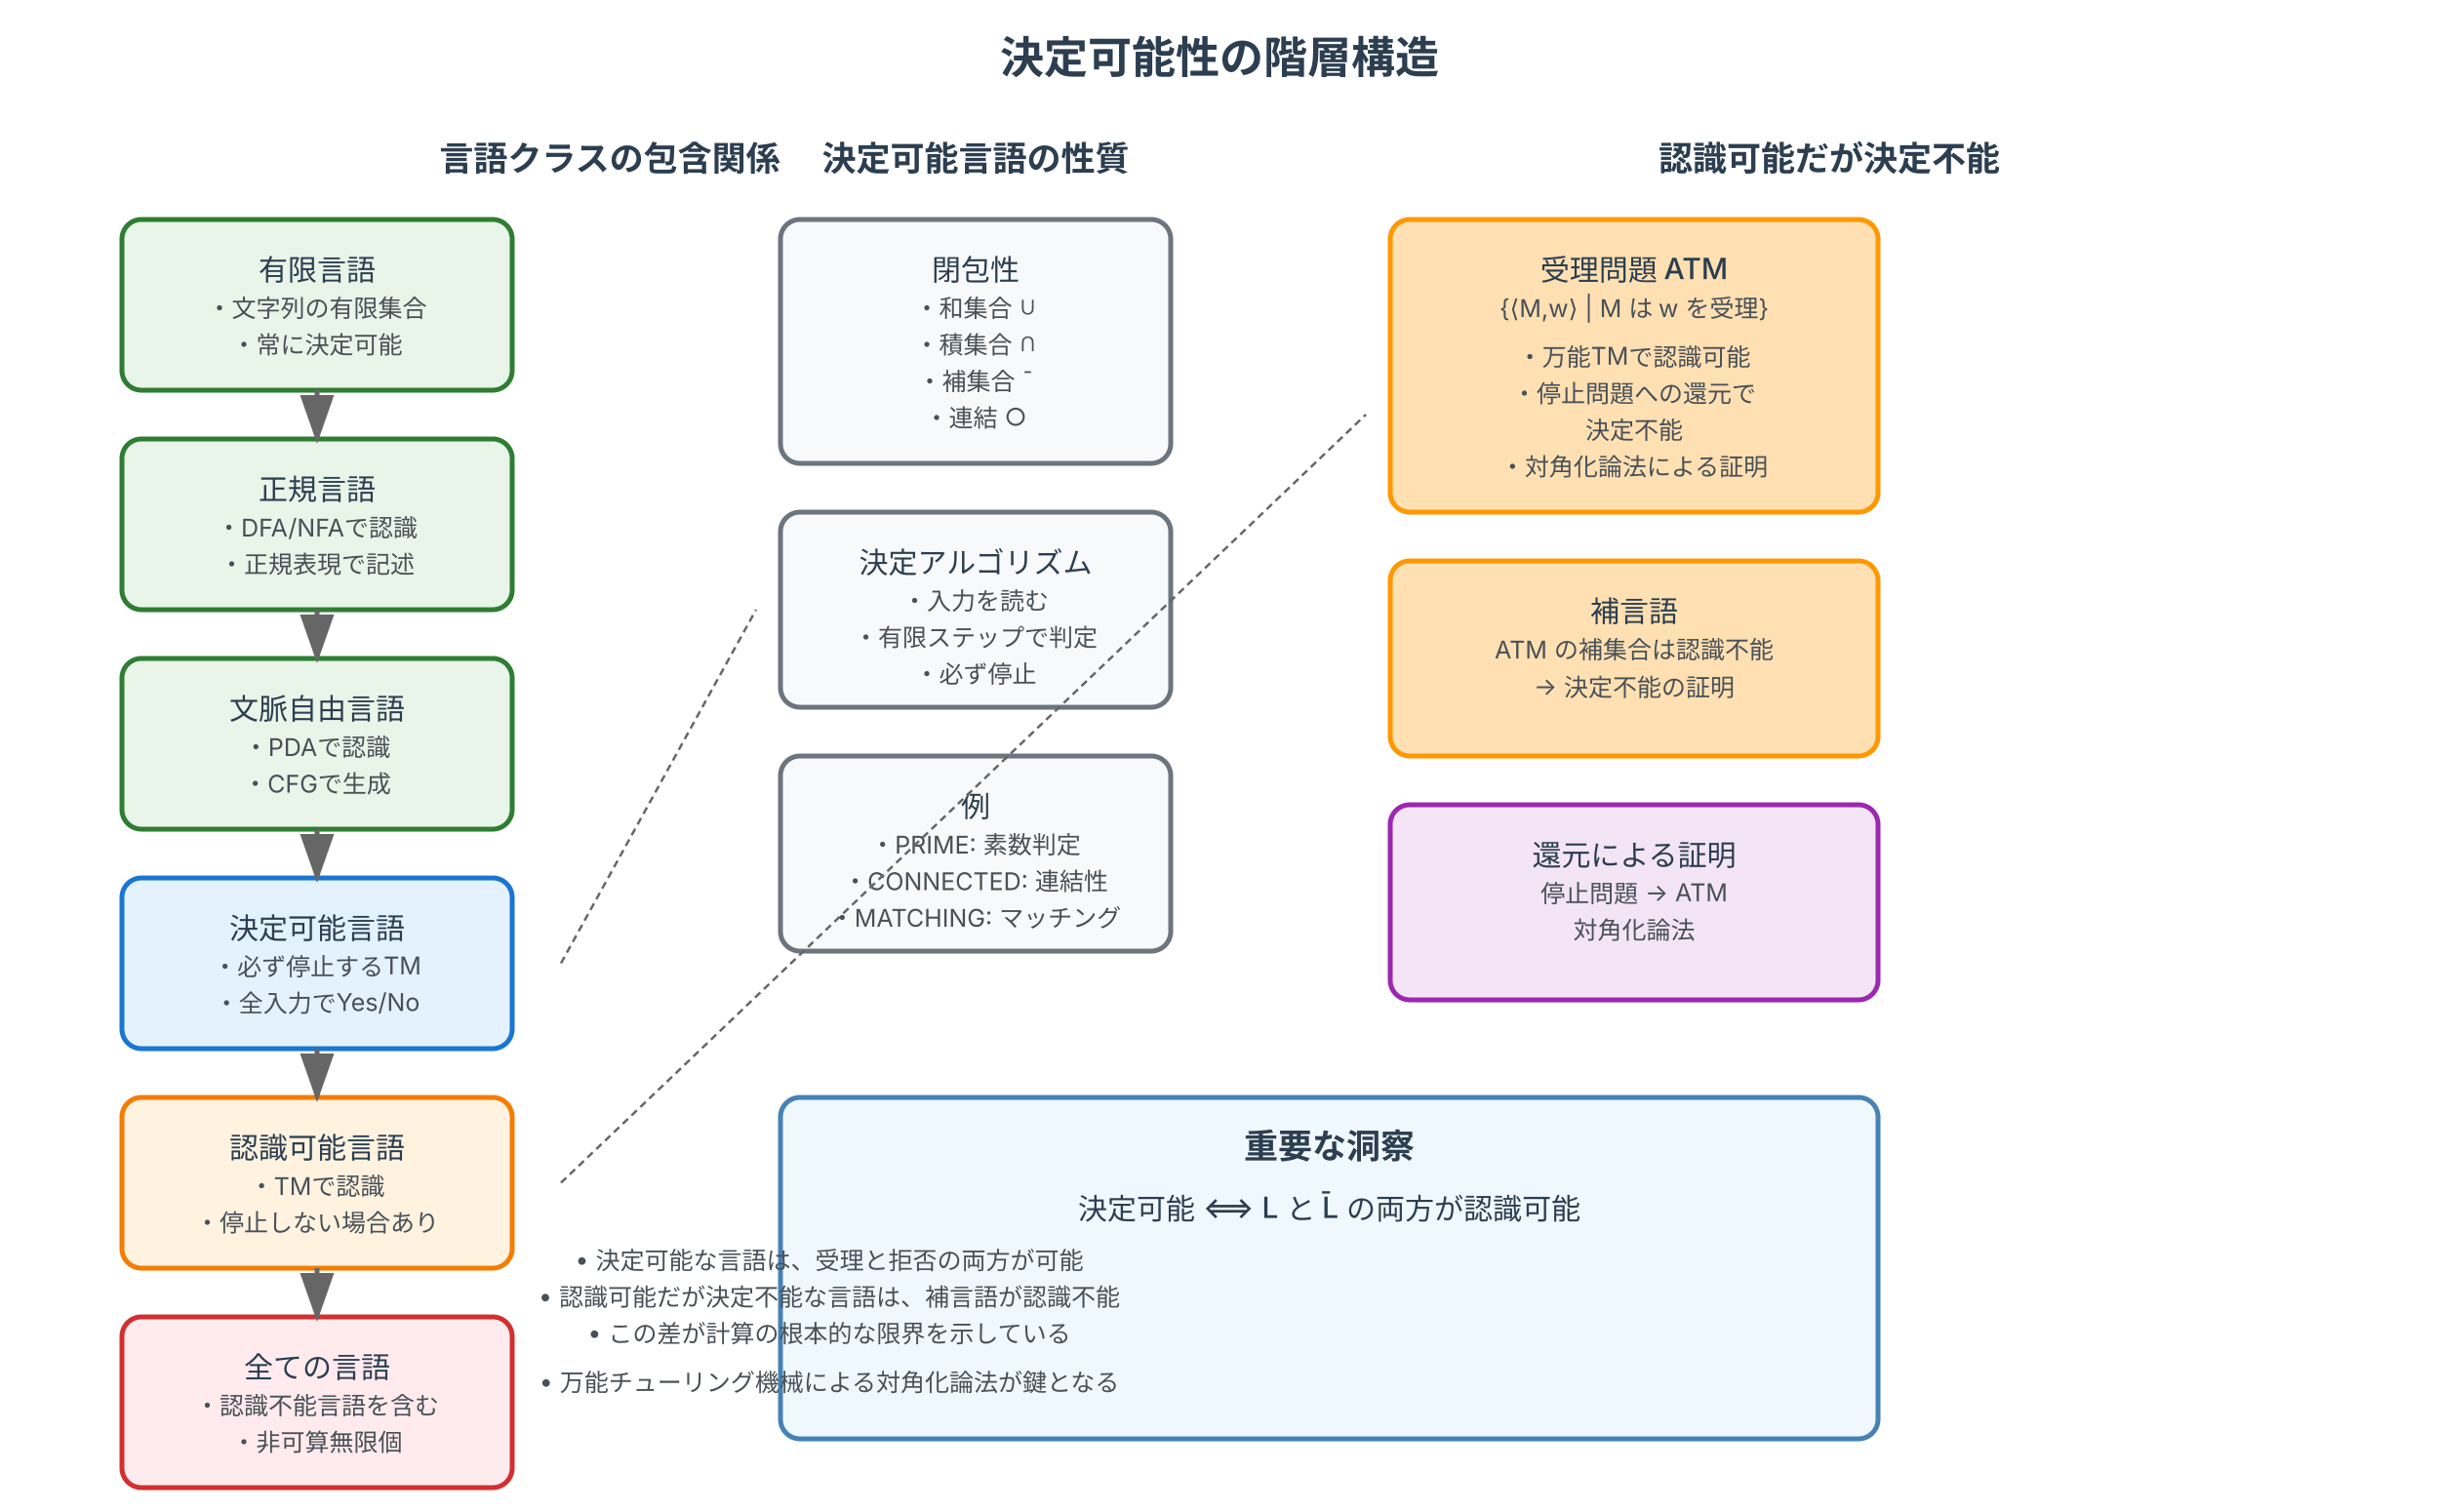
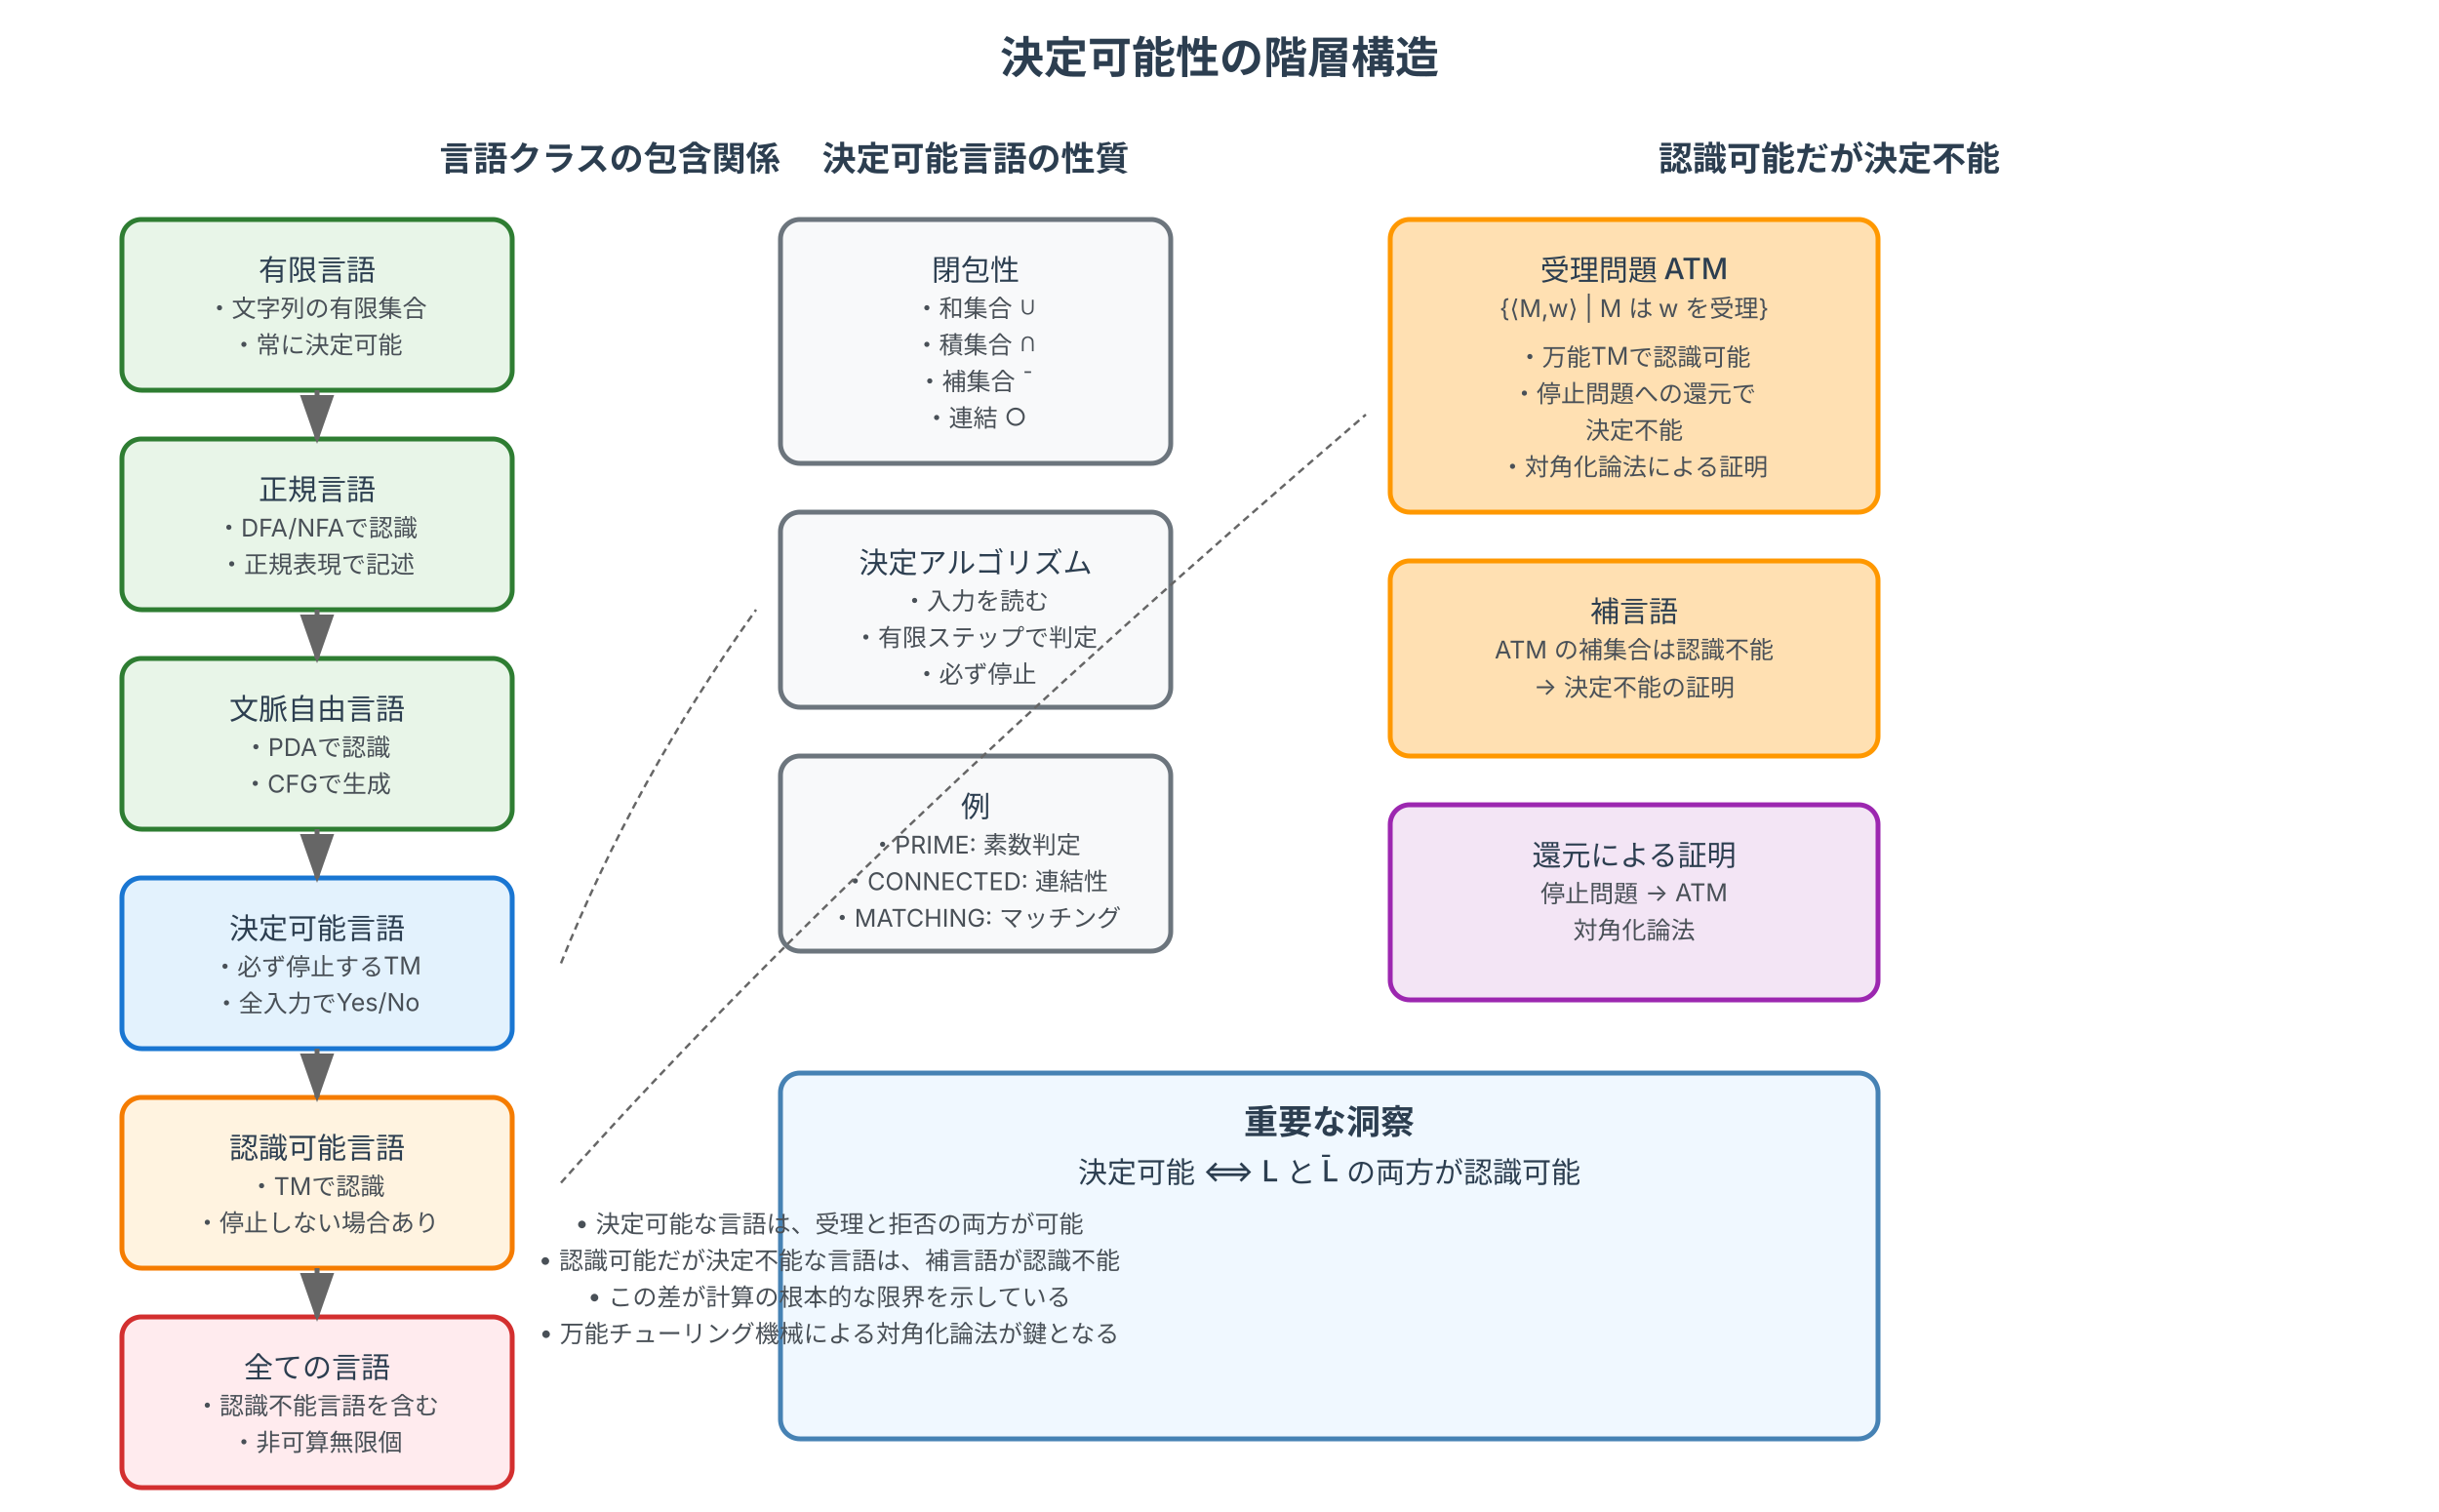
<svg xmlns="http://www.w3.org/2000/svg" viewBox="0 0 1000 620" width="1000" height="620">
  <defs>
    <style>
      .finite-box { fill: #e8f5e8; stroke: #2e7d32; stroke-width: 2; rx: 8; }
      .regular-box { fill: #e8f5e8; stroke: #2e7d32; stroke-width: 2; rx: 8; }
      .cf-box { fill: #e8f5e8; stroke: #2e7d32; stroke-width: 2; rx: 8; }
      .decidable-box { fill: #e3f2fd; stroke: #1976d2; stroke-width: 2; rx: 8; }
      .recognizable-box { fill: #fff3e0; stroke: #f57c00; stroke-width: 2; rx: 8; }
      .all-box { fill: #ffebee; stroke: #d32f2f; stroke-width: 2; rx: 8; }
      .property-box { fill: #f8f9fa; stroke: #6c757d; stroke-width: 2; rx: 8; }
      .atm-box { fill: #ffe0b2; stroke: #ff9800; stroke-width: 2; rx: 8; }
      .reduction-box { fill: #f3e5f5; stroke: #9c27b0; stroke-width: 2; rx: 8; }
      
      .title-text { font-family: 'Inter', 'Helvetica Neue', Helvetica, sans-serif; font-size: 18px; font-weight: 700; fill: #2c3e50; text-anchor: middle; }
      .section-title { font-family: 'Inter', 'Helvetica Neue', Helvetica, sans-serif; font-size: 14px; font-weight: 600; fill: #2c3e50; text-anchor: middle; }
      .main-text { font-family: 'Inter', 'Helvetica Neue', Helvetica, sans-serif; font-size: 12px; font-weight: 500; fill: #2c3e50; text-anchor: middle; }
      .detail-text { font-family: 'Inter', 'Helvetica Neue', Helvetica, sans-serif; font-size: 10px; fill: #495057; text-anchor: middle; }
      .inclusion-arrow { stroke: #666; stroke-width: 2; fill: none; marker-end: url(#arrowhead); }
      .connection-line { stroke: #666; stroke-width: 1; fill: none; }
    </style>
    <marker id="arrowhead" markerWidth="10" markerHeight="7" refX="9" refY="3.5" orient="auto">
      <polygon points="0 0, 10 3.5, 0 7" fill="#666" />
    </marker>
  </defs>
  <rect width="1000" height="620" fill="#ffffff" />
  <text x="500" y="30" class="title-text">決定可能性の階層構造</text>
  <text x="250" y="70" class="section-title">言語クラスの包含関係</text>
  <rect x="50" y="90" width="160" height="70" class="finite-box" />
  <text x="130" y="115" class="main-text">有限言語</text>
  <text x="130" y="130" class="detail-text">・文字列の有限集合</text>
  <text x="130" y="145" class="detail-text">・常に決定可能</text>
  <rect x="50" y="180" width="160" height="70" class="regular-box" />
  <text x="130" y="205" class="main-text">正規言語</text>
  <text x="130" y="220" class="detail-text">・DFA/NFAで認識</text>
  <text x="130" y="235" class="detail-text">・正規表現で記述</text>
  <rect x="50" y="270" width="160" height="70" class="cf-box" />
  <text x="130" y="295" class="main-text">文脈自由言語</text>
  <text x="130" y="310" class="detail-text">・PDAで認識</text>
  <text x="130" y="325" class="detail-text">・CFGで生成</text>
  <rect x="50" y="360" width="160" height="70" class="decidable-box" />
  <text x="130" y="385" class="main-text">決定可能言語</text>
  <text x="130" y="400" class="detail-text">・必ず停止するTM</text>
  <text x="130" y="415" class="detail-text">・全入力でYes/No</text>
  <rect x="50" y="450" width="160" height="70" class="recognizable-box" />
  <text x="130" y="475" class="main-text">認識可能言語</text>
  <text x="130" y="490" class="detail-text">・TMで認識</text>
  <text x="130" y="505" class="detail-text">・停止しない場合あり</text>
  <rect x="50" y="540" width="160" height="70" class="all-box" />
  <text x="130" y="565" class="main-text">全ての言語</text>
  <text x="130" y="580" class="detail-text">・認識不能言語を含む</text>
  <text x="130" y="595" class="detail-text">・非可算無限個</text>
  <line x1="130" y1="160" x2="130" y2="180" class="inclusion-arrow" />
  <line x1="130" y1="250" x2="130" y2="270" class="inclusion-arrow" />
  <line x1="130" y1="340" x2="130" y2="360" class="inclusion-arrow" />
  <line x1="130" y1="430" x2="130" y2="450" class="inclusion-arrow" />
  <line x1="130" y1="520" x2="130" y2="540" class="inclusion-arrow" />
  <text x="400" y="70" class="section-title">決定可能言語の性質</text>
  <rect x="320" y="90" width="160" height="100" class="property-box" />
  <text x="400" y="115" class="main-text">閉包性</text>
  <text x="400" y="130" class="detail-text">・和集合 ∪</text>
  <text x="400" y="145" class="detail-text">・積集合 ∩</text>
  <text x="400" y="160" class="detail-text">・補集合 ¯</text>
  <text x="400" y="175" class="detail-text">・連結 ○</text>
  <rect x="320" y="210" width="160" height="80" class="property-box" />
  <text x="400" y="235" class="main-text">決定アルゴリズム</text>
  <text x="400" y="250" class="detail-text">・入力を読む</text>
  <text x="400" y="265" class="detail-text">・有限ステップで判定</text>
  <text x="400" y="280" class="detail-text">・必ず停止</text>
  <rect x="320" y="310" width="160" height="80" class="property-box" />
  <text x="400" y="335" class="main-text">例</text>
  <text x="400" y="350" class="detail-text">・PRIME: 素数判定</text>
  <text x="400" y="365" class="detail-text">・CONNECTED: 連結性</text>
  <text x="400" y="380" class="detail-text">・MATCHING: マッチング</text>
  <text x="750" y="70" class="section-title">認識可能だが決定不能</text>
  <rect x="570" y="90" width="200" height="120" class="atm-box" />
  <text x="670" y="115" class="main-text">受理問題 ATM</text>
  <text x="670" y="130" class="detail-text">{⟨M,w⟩ | M は w を受理}</text>
  <text x="670" y="150" class="detail-text">・万能TMで認識可能</text>
  <text x="670" y="165" class="detail-text">・停止問題への還元で</text>
  <text x="670" y="180" class="detail-text">  決定不能</text>
  <text x="670" y="195" class="detail-text">・対角化論法による証明</text>
  <rect x="570" y="230" width="200" height="80" class="atm-box" />
  <text x="670" y="255" class="main-text">補言語</text>
  <text x="670" y="270" class="detail-text">ATM の補集合は認識不能</text>
  <text x="670" y="285" class="detail-text">→ 決定不能の証明</text>
  <rect x="570" y="330" width="200" height="80" class="reduction-box" />
  <text x="670" y="355" class="main-text">還元による証明</text>
  <text x="670" y="370" class="detail-text">停止問題 → ATM</text>
  <text x="670" y="385" class="detail-text">対角化論法</text>
-   <rect x="320" y="450" width="450" height="140" rx="8" fill="#f0f8ff" stroke="#4682b4" stroke-width="2" />
-   <text x="545" y="475" class="section-title">重要な洞察</text>
-   <text x="545" y="500" class="main-text">決定可能 ⟺ L と L̄ の両方が認識可能</text>
-   <text x="340" y="520" class="detail-text" text-anchor="start">• 決定可能な言語は、受理と拒否の両方が可能</text>
-   <text x="340" y="535" class="detail-text" text-anchor="start">• 認識可能だが決定不能な言語は、補言語が認識不能</text>
-   <text x="340" y="550" class="detail-text" text-anchor="start">• この差が計算の根本的な限界を示している</text>
-   <text x="340" y="570" class="detail-text" text-anchor="start">• 万能チューリング機械による対角化論法が鍵となる</text>
-   <line x1="230" y1="395" x2="310" y2="250" class="connection-line" stroke-dasharray="3,2" />
-   <line x1="230" y1="485" x2="560" y2="170" class="connection-line" stroke-dasharray="3,2" />
+   <rect x="320" y="440" width="450" height="150" rx="8" fill="#f0f8ff" stroke="#4682b4" stroke-width="2" />
+   <text x="545" y="465" class="section-title">重要な洞察</text>
+   <text x="545" y="485" class="main-text">決定可能 ⟺ L と L̄ の両方が認識可能</text>
+   <text x="340" y="505" class="detail-text" text-anchor="start">• 決定可能な言語は、受理と拒否の両方が可能</text>
+   <text x="340" y="520" class="detail-text" text-anchor="start">• 認識可能だが決定不能な言語は、補言語が認識不能</text>
+   <text x="340" y="535" class="detail-text" text-anchor="start">• この差が計算の根本的な限界を示している</text>
+   <text x="340" y="550" class="detail-text" text-anchor="start">• 万能チューリング機械による対角化論法が鍵となる</text>
+   <path d="M 230 395 Q 260 320 310 250" class="connection-line" stroke-dasharray="3,2" />
+   <path d="M 230 485 Q 350 350 560 170" class="connection-line" stroke-dasharray="3,2" />
</svg>
